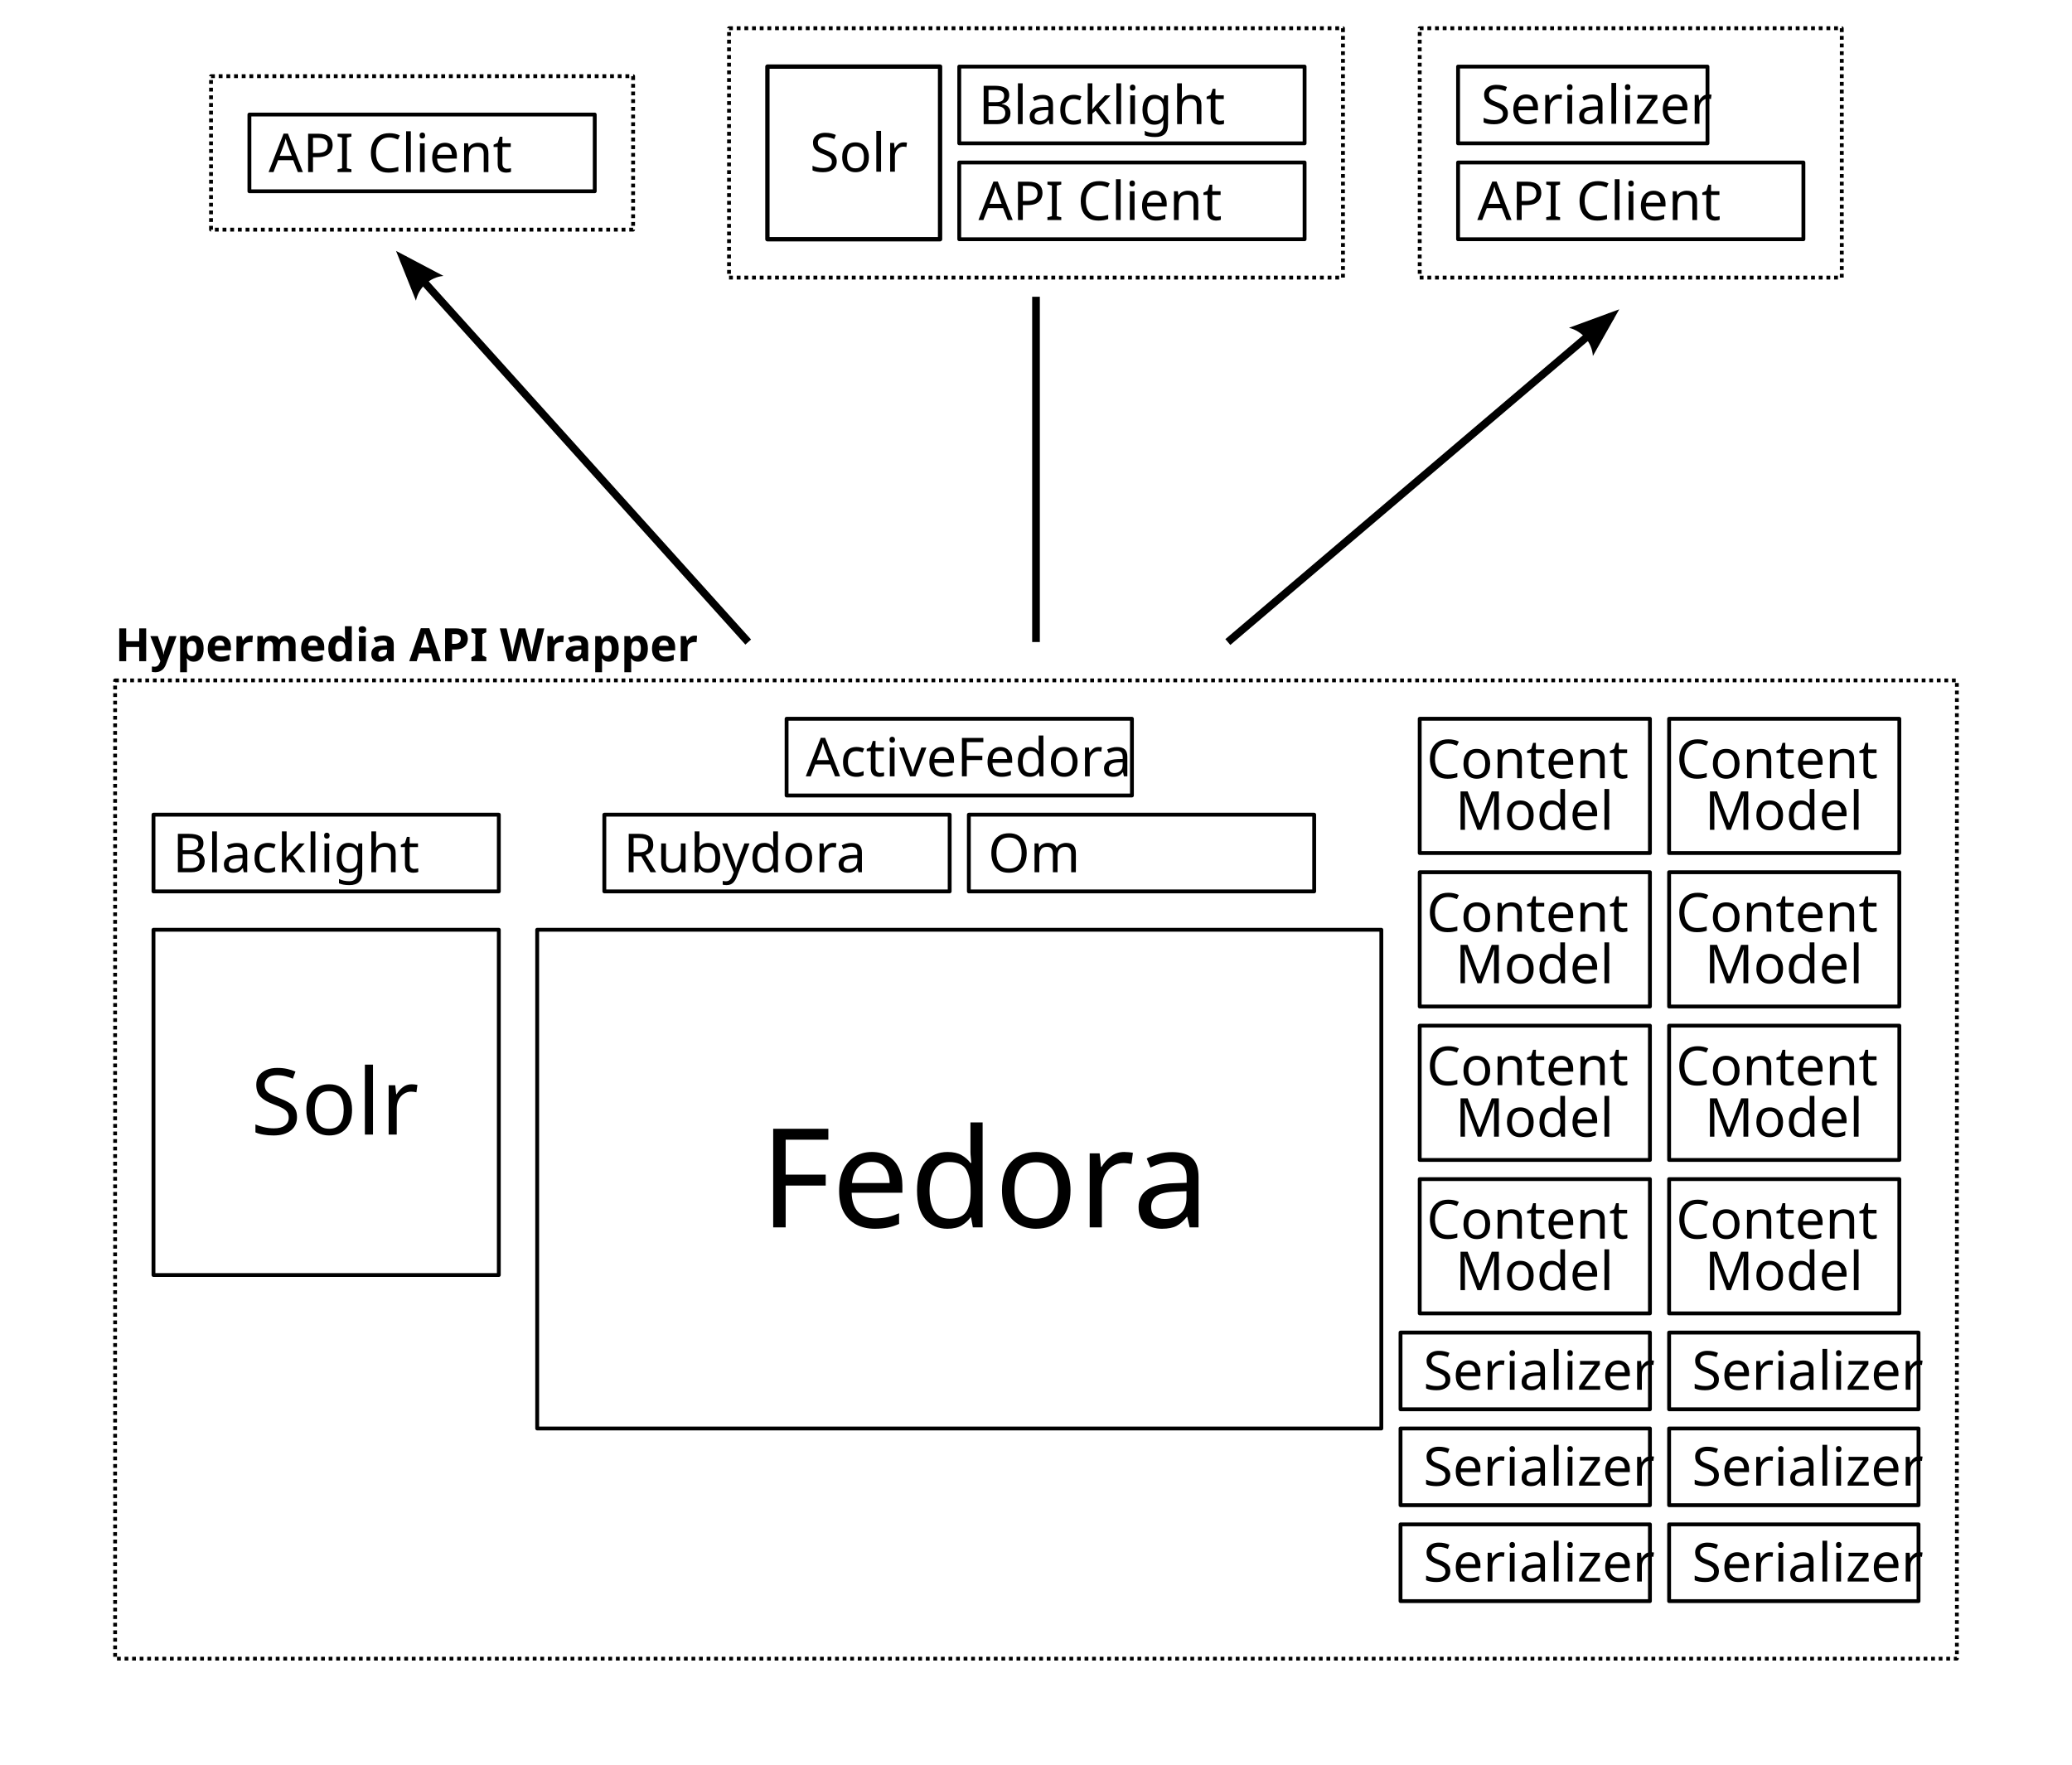
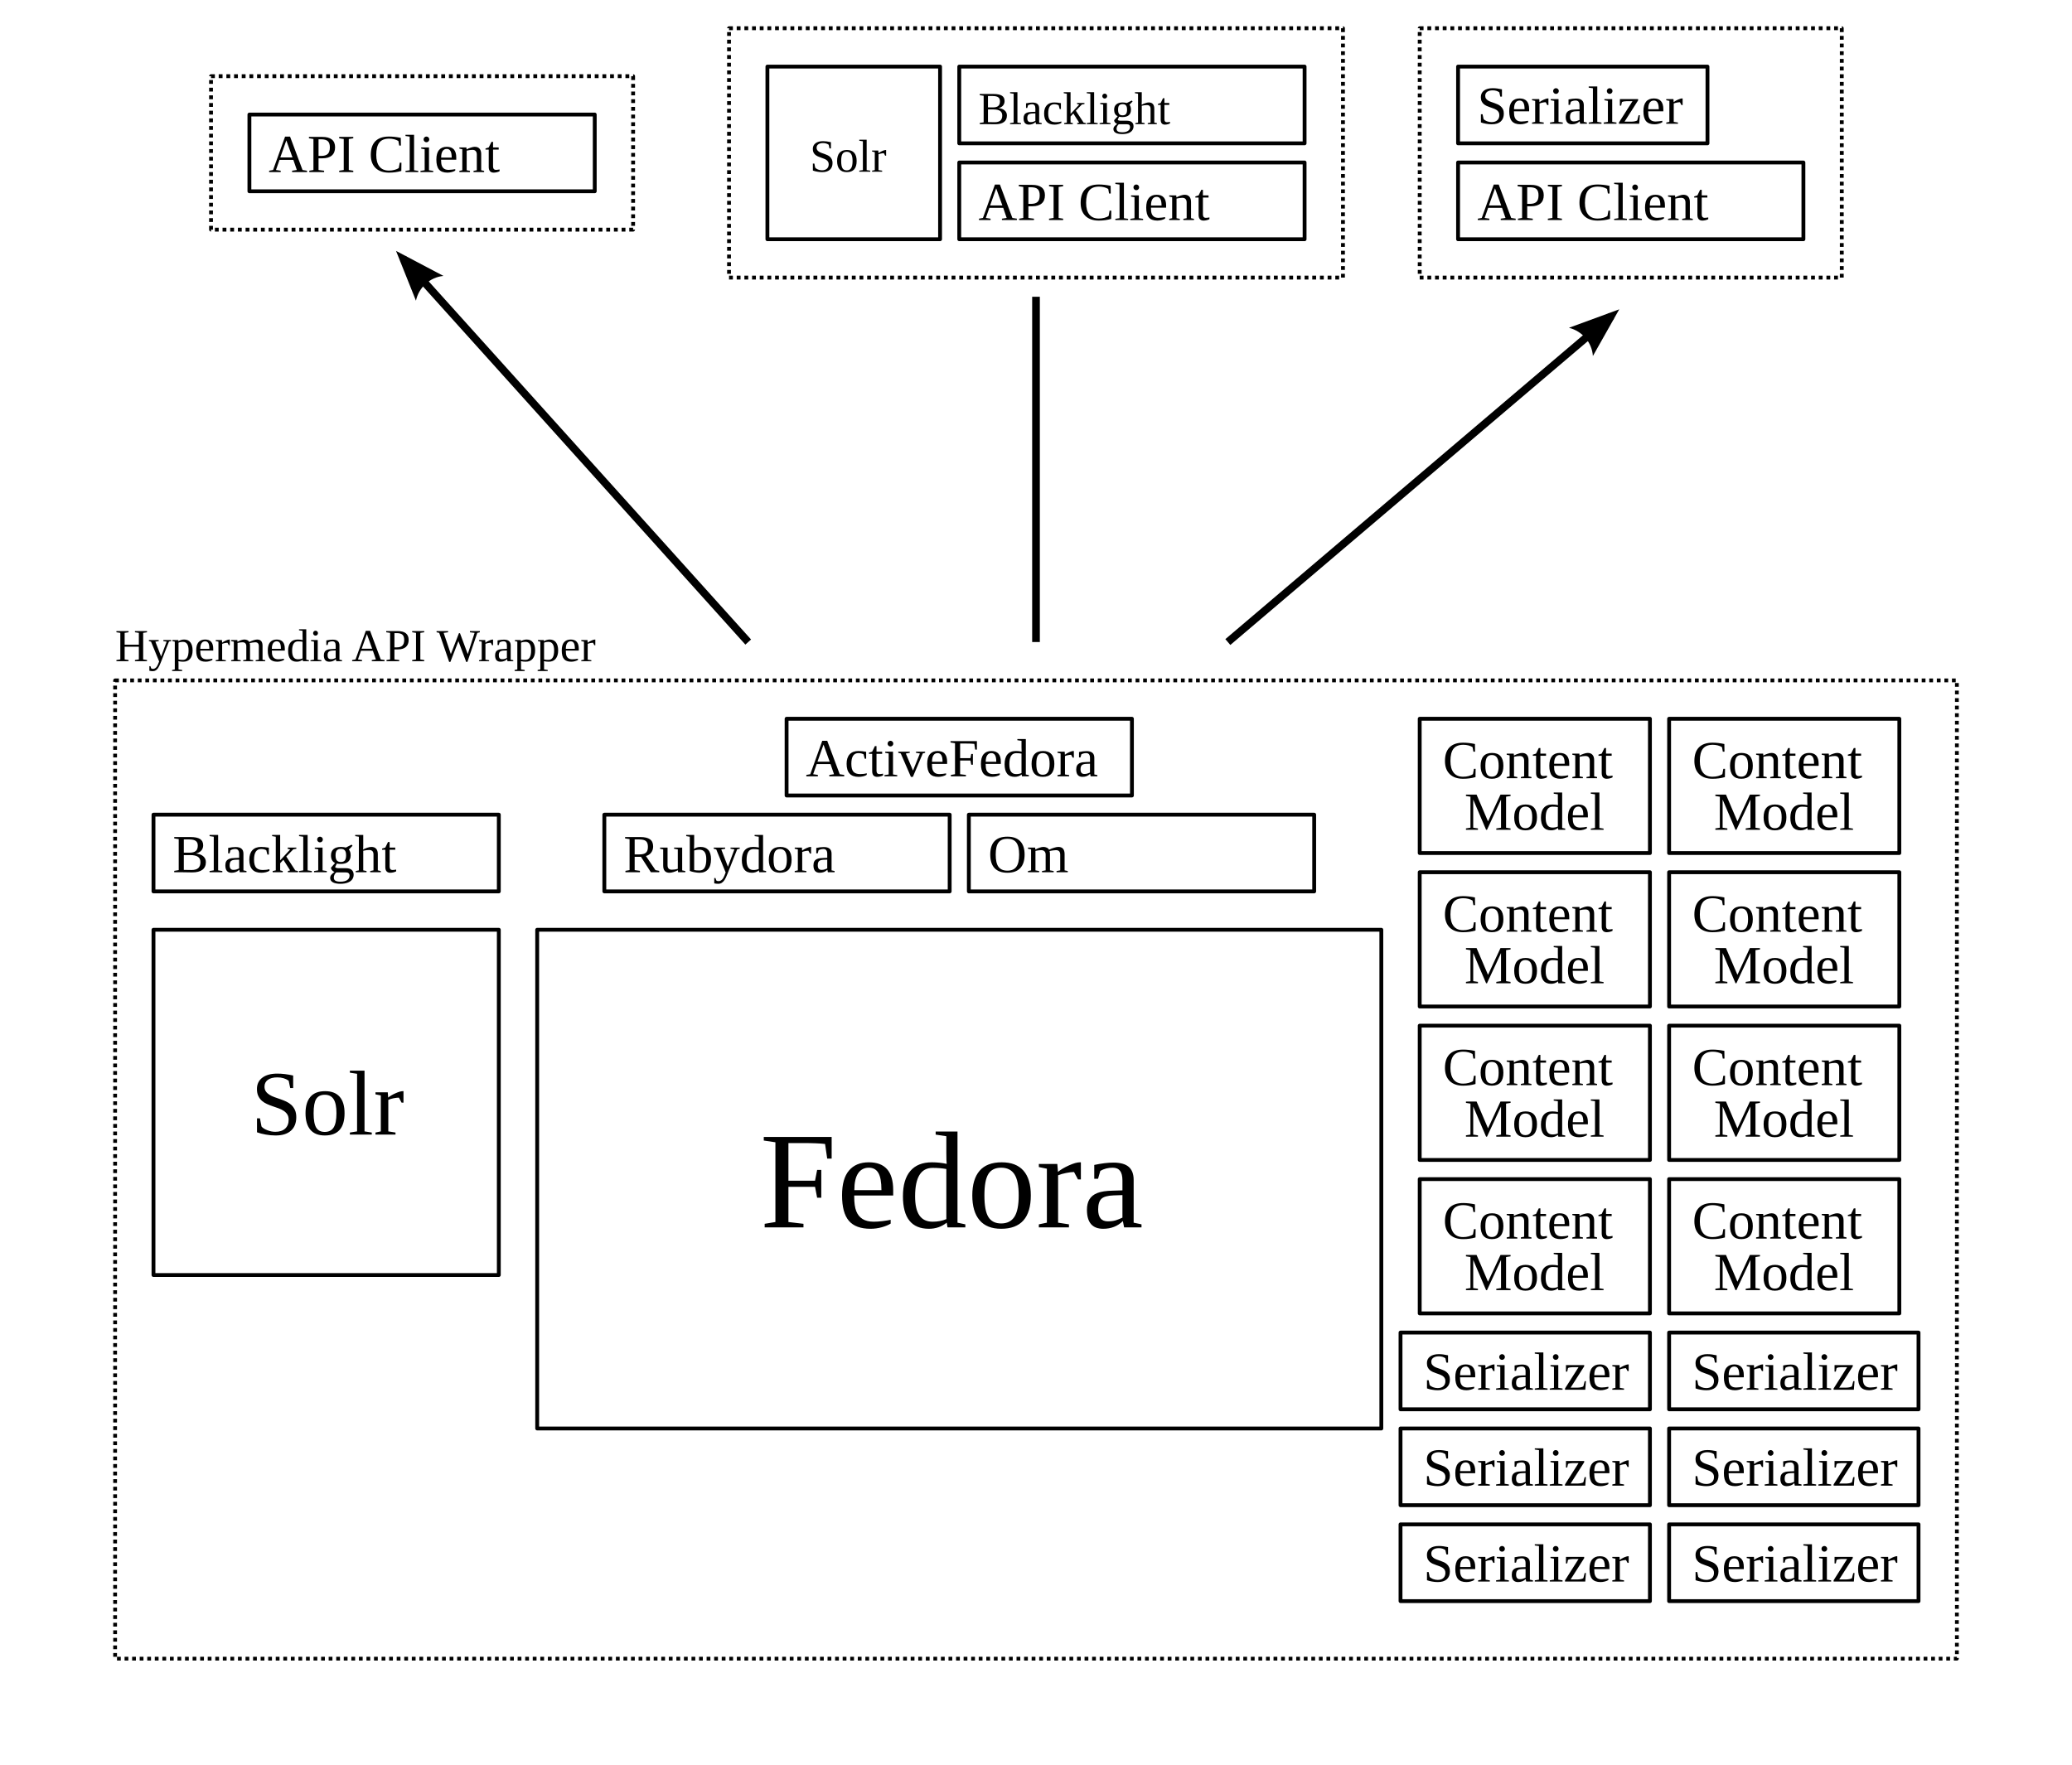
- <svg xmlns="http://www.w3.org/2000/svg" version="1.2" width="540" height="460">
+ <svg xmlns="http://www.w3.org/2000/svg" version="1.2" viewBox="0 0 540 460">
  <defs>
+     <style>.t,.c{font-size: 14px}.c{text-anchor:middle}.b{fill:none;stroke-linejoin:round}</style>
    <marker orient="auto" id="a" overflow="visible">
      <path d="M8.719 4.034L-2.207.016 8.719-4.002c-1.746 2.372-1.736 5.618 0 8.036z" transform="scale(.6)" fill-rule="evenodd" stroke-width=".625" stroke-linejoin="round" />
    </marker>
    <marker orient="auto" id="b" overflow="visible">
      <path d="M8.719 4.034L-2.207.016 8.719-4.002c-1.746 2.372-1.736 5.618 0 8.036z" transform="scale(-.6)" fill-rule="evenodd" stroke-width=".625" stroke-linejoin="round" />
    </marker>
  </defs>
-   <text x="250.354" y="813.248" style="text-align:start;line-height:123%;-inkscape-font-specification:Myriad Pro" font-size="24" font-weight="400" letter-spacing="0" word-spacing="0" font-family="Myriad Pro" transform="translate(-185 -517.5)">
-     <tspan x="250.354" y="813.248">Solr</tspan>
+   <path class="b" stroke="#000" d="M40 242.36h90v90H40z" />
+   <text x="65.354" y="295.748" font-size="24">Solr</text>
+   <path class="b" stroke="#000" d="M140 242.36h220v130H140z" />
+   <text x="198.023" y="319.942" font-size="36">Fedora</text>
+   <path class="b" stroke="#000" d="M370 187.36h60v35h-60z" />
+   <text class="c" x="399.924" y="202.858">
+     <tspan x="399.924" y="202.858">Content</tspan>
+     <tspan x="399.924" y="216.298">Model</tspan>
  </text>
-   <path fill="none" stroke="#000" stroke-linejoin="round" d="M40 242.36h90v90H40z" />
-   <text x="218.023" y="817.442" style="text-align:start;line-height:123%;-inkscape-font-specification:Myriad Pro" font-size="36" font-weight="400" letter-spacing="0" word-spacing="0" font-family="Myriad Pro" transform="translate(-20 -497.5)">
-     <tspan x="218.023" y="817.442">Fedora</tspan>
+   <path class="b" stroke="#000" d="M370 227.36h60v35h-60z" />
+   <text class="c" x="399.924" y="242.858">
+     <tspan x="399.924" y="242.858">Content</tspan>
+     <tspan x="399.924" y="256.298">Model</tspan>
  </text>
-   <path fill="none" stroke="#000" stroke-linejoin="round" d="M140 242.36h220v130H140z" />
-   <text x="269.924" y="825.358" style="text-align:center;line-height:96%;-inkscape-font-specification:Myriad Pro" font-size="14" font-weight="400" letter-spacing="0" word-spacing="0" text-anchor="middle" font-family="Myriad Pro" transform="translate(130 -622.5)">
-     <tspan x="269.924" y="825.358">Content</tspan>
-     <tspan x="269.924" y="838.798">Model</tspan>
+   <path class="b" stroke="#000" d="M370 267.36h60v35h-60z" />
+   <text class="c" x="399.924" y="282.858">
+     <tspan x="399.924" y="282.858">Content</tspan>
+     <tspan x="399.924" y="296.298">Model</tspan>
  </text>
-   <path fill="none" stroke="#000" stroke-linejoin="round" d="M370 187.36h60v35h-60z" />
-   <text x="269.924" y="825.358" style="text-align:center;line-height:96%;-inkscape-font-specification:Myriad Pro" font-size="14" font-weight="400" letter-spacing="0" word-spacing="0" text-anchor="middle" font-family="Myriad Pro" transform="translate(130 -582.5)">
-     <tspan x="269.924" y="825.358">Content</tspan>
-     <tspan x="269.924" y="838.798">Model</tspan>
+   <path class="b" stroke="#000" d="M370 307.36h60v35h-60z" />
+   <text class="c" x="399.924" y="322.858">
+     <tspan x="399.924" y="322.858">Content</tspan>
+     <tspan x="399.924" y="336.298">Model</tspan>
  </text>
-   <path fill="none" stroke="#000" stroke-linejoin="round" d="M370 227.36h60v35h-60z" />
-   <text x="269.924" y="825.358" style="text-align:center;line-height:96%;-inkscape-font-specification:Myriad Pro" font-size="14" font-weight="400" letter-spacing="0" word-spacing="0" text-anchor="middle" font-family="Myriad Pro" transform="translate(130 -542.5)">
-     <tspan x="269.924" y="825.358">Content</tspan>
-     <tspan x="269.924" y="838.798">Model</tspan>
+   <path class="b" stroke="#000" d="M435 187.36h60v35h-60z" />
+   <text class="c" x="464.924" y="202.858">
+     <tspan x="464.924" y="202.858">Content</tspan>
+     <tspan x="464.924" y="216.298">Model</tspan>
  </text>
-   <path fill="none" stroke="#000" stroke-linejoin="round" d="M370 267.36h60v35h-60z" />
-   <text x="269.924" y="825.358" style="text-align:center;line-height:96%;-inkscape-font-specification:Myriad Pro" font-size="14" font-weight="400" letter-spacing="0" word-spacing="0" text-anchor="middle" font-family="Myriad Pro" transform="translate(130 -502.5)">
-     <tspan x="269.924" y="825.358">Content</tspan>
-     <tspan x="269.924" y="838.798">Model</tspan>
+   <path class="b" stroke="#000" d="M435 227.36h60v35h-60z" />
+   <text class="c" x="464.924" y="242.858">
+     <tspan x="464.924" y="242.858">Content</tspan>
+     <tspan x="464.924" y="256.298">Model</tspan>
  </text>
-   <path fill="none" stroke="#000" stroke-linejoin="round" d="M370 307.36h60v35h-60z" />
-   <text x="269.924" y="825.358" style="text-align:center;line-height:96%;-inkscape-font-specification:Myriad Pro" font-size="14" font-weight="400" letter-spacing="0" word-spacing="0" text-anchor="middle" font-family="Myriad Pro" transform="translate(195 -622.5)">
-     <tspan x="269.924" y="825.358">Content</tspan>
-     <tspan x="269.924" y="838.798">Model</tspan>
+   <path class="b" stroke="#000" d="M435 267.36h60v35h-60z" />
+   <text class="c" x="464.924" y="282.858">
+     <tspan x="464.924" y="282.858">Content</tspan>
+     <tspan x="464.924" y="296.298">Model</tspan>
  </text>
-   <path fill="none" stroke="#000" stroke-linejoin="round" d="M435 187.36h60v35h-60z" />
-   <text x="269.924" y="825.358" style="text-align:center;line-height:96%;-inkscape-font-specification:Myriad Pro" font-size="14" font-weight="400" letter-spacing="0" word-spacing="0" text-anchor="middle" font-family="Myriad Pro" transform="translate(195 -582.5)">
-     <tspan x="269.924" y="825.358">Content</tspan>
-     <tspan x="269.924" y="838.798">Model</tspan>
+   <path class="b" stroke="#000" d="M435 307.36h60v35h-60z" />
+   <text class="c" x="269.924" y="322.858">
+     <tspan x="464.924" y="322.858">Content</tspan>
+     <tspan x="464.924" y="336.298">Model</tspan>
  </text>
-   <path fill="none" stroke="#000" stroke-linejoin="round" d="M435 227.36h60v35h-60z" />
-   <text x="269.924" y="825.358" style="text-align:center;line-height:96%;-inkscape-font-specification:Myriad Pro" font-size="14" font-weight="400" letter-spacing="0" word-spacing="0" text-anchor="middle" font-family="Myriad Pro" transform="translate(195 -542.5)">
-     <tspan x="269.924" y="825.358">Content</tspan>
-     <tspan x="269.924" y="838.798">Model</tspan>
-   </text>
-   <path fill="none" stroke="#000" stroke-linejoin="round" d="M435 267.36h60v35h-60z" />
-   <text x="269.924" y="825.358" style="text-align:center;line-height:96%;-inkscape-font-specification:Myriad Pro" font-size="14" font-weight="400" letter-spacing="0" word-spacing="0" text-anchor="middle" font-family="Myriad Pro" transform="translate(195 -502.5)">
-     <tspan x="269.924" y="825.358">Content</tspan>
-     <tspan x="269.924" y="838.798">Model</tspan>
-   </text>
-   <path fill="none" stroke="#000" stroke-linejoin="round" d="M435 307.36h60v35h-60z" />
-   <text x="25.946" y="832.253" style="text-align:start;line-height:123%;-inkscape-font-specification:Myriad Pro" font-size="14" font-weight="400" letter-spacing="0" word-spacing="0" font-family="Myriad Pro" transform="translate(415 -470)">
-     <tspan x="25.946" y="832.253">Serializer</tspan>
-   </text>
-   <path fill="none" stroke="#000" stroke-linejoin="round" d="M435 347.36h65v20h-65z" />
-   <text x="25.946" y="832.253" style="text-align:start;line-height:123%;-inkscape-font-specification:Myriad Pro" font-size="14" font-weight="400" letter-spacing="0" word-spacing="0" font-family="Myriad Pro" transform="translate(415 -445)">
-     <tspan x="25.946" y="832.253">Serializer</tspan>
-   </text>
-   <path fill="none" stroke="#000" stroke-linejoin="round" d="M435 372.36h65v20h-65z" />
-   <text x="25.946" y="832.253" style="text-align:start;line-height:123%;-inkscape-font-specification:Myriad Pro" font-size="14" font-weight="400" letter-spacing="0" word-spacing="0" font-family="Myriad Pro" transform="translate(415 -420)">
-     <tspan x="25.946" y="832.253">Serializer</tspan>
-   </text>
-   <path fill="none" stroke="#000" stroke-linejoin="round" d="M435 397.36h65v20h-65z" />
-   <text x="25.946" y="832.253" style="text-align:start;line-height:123%;-inkscape-font-specification:Myriad Pro" font-size="14" font-weight="400" letter-spacing="0" word-spacing="0" font-family="Myriad Pro" transform="translate(345 -470)">
-     <tspan x="25.946" y="832.253">Serializer</tspan>
-   </text>
-   <path fill="none" stroke="#000" stroke-linejoin="round" d="M365 347.36h65v20h-65z" />
-   <g>
-     <text x="25.946" y="832.253" style="text-align:start;line-height:123%;-inkscape-font-specification:Myriad Pro" font-size="14" font-weight="400" letter-spacing="0" word-spacing="0" font-family="Myriad Pro" transform="translate(345 -445)">
-       <tspan x="25.946" y="832.253">Serializer</tspan>
-     </text>
-     <path fill="none" stroke="#000" stroke-linejoin="round" d="M365 372.36h65v20h-65z" />
-   </g>
-   <g>
-     <text x="25.946" y="832.253" style="text-align:start;line-height:123%;-inkscape-font-specification:Myriad Pro" font-size="14" font-weight="400" letter-spacing="0" word-spacing="0" font-family="Myriad Pro" transform="translate(345 -420)">
-       <tspan x="25.946" y="832.253">Serializer</tspan>
-     </text>
-     <path fill="none" stroke="#000" stroke-linejoin="round" d="M365 397.36h65v20h-65z" />
-   </g>
-   <g>
-     <path fill="none" stroke="#000" stroke-linejoin="round" d="M40 212.36h90v20H40z" />
-     <text x="25" y="647.36" style="text-align:start;line-height:123%;-inkscape-font-specification:Myriad Pro" font-size="14" font-weight="400" letter-spacing="0" word-spacing="0" font-family="Myriad Pro" transform="translate(20 -420)">
-       <tspan x="25" y="647.36">Blacklight</tspan>
-     </text>
-   </g>
-   <g>
-     <text x="25" y="672.36" style="text-align:start;line-height:123%;-inkscape-font-specification:Myriad Pro" font-size="14" font-weight="400" letter-spacing="0" word-spacing="0" font-family="Myriad Pro" transform="translate(232.5 -445)">
-       <tspan x="25" y="672.36">Om</tspan>
-     </text>
-     <path fill="none" stroke="#000" stroke-linejoin="round" d="M252.5 212.36h90v20h-90z" />
-   </g>
-   <g>
-     <text x="25" y="722.36" style="text-align:start;line-height:123%;-inkscape-font-specification:Myriad Pro" font-size="14" font-weight="400" letter-spacing="0" word-spacing="0" font-family="Myriad Pro" transform="translate(137.5 -495)">
-       <tspan x="25" y="722.36">Rubydora</tspan>
-     </text>
-     <path fill="none" stroke="#000" stroke-linejoin="round" d="M157.5 212.36h90v20h-90z" />
-   </g>
-   <g>
-     <text x="25" y="697.36" style="text-align:start;line-height:123%;-inkscape-font-specification:Myriad Pro" font-size="14" font-weight="400" letter-spacing="0" word-spacing="0" font-family="Myriad Pro" transform="translate(185 -495)">
-       <tspan x="25" y="697.36">ActiveFedora</tspan>
-     </text>
-     <path fill="none" stroke="#000" stroke-linejoin="round" d="M205 187.36h90v20h-90z" />
-   </g>
+   <path class="b" stroke="#000" d="M435 347.36h65v20h-65z" />
+   <text class="t" x="440.946" y="362.253">Serializer</text>
+   <path class="b" stroke="#000" d="M435 372.36h65v20h-65z" />
+   <text class="t" x="440.946" y="387.253">Serializer</text>
+   <path class="b" stroke="#000" d="M435 397.36h65v20h-65z" />
+   <text class="t" x="440.946" y="412.253">Serializer</text>
+   <path class="b" stroke="#000" d="M365 347.36h65v20h-65z" />
+   <text class="t" x="370.946" y="362.253">Serializer</text>
+   <path class="b" stroke="#000" d="M365 372.36h65v20h-65z" />
+   <text class="t" x="370.946" y="387.253">Serializer</text>
+   <path class="b" stroke="#000" d="M365 397.36h65v20h-65z" />
+   <text class="t" x="370.946" y="412.253">Serializer</text>
+   <path class="b" stroke="#000" d="M40 212.36h90v20H40z" />
+   <text class="t" x="45" y="227.36">Blacklight</text>
+   <path class="b" stroke="#000" d="M252.5 212.36h90v20h-90z" />
+   <text class="t" x="257.5" y="227.36">Om</text>
+   <path class="b" stroke="#000" d="M157.5 212.36h90v20h-90z" />
+   <text class="t" x="162.5" y="227.36">Rubydora</text>
+   <path class="b" stroke="#000" d="M205 187.36h90v20h-90z" />
+   <text class="t" x="210" y="202.36">ActiveFedora</text>
  <path fill="none" stroke="#000" stroke-width=".985" stroke-linejoin="round" stroke-dasharray=".985,.985" d="M30 177.36h480v255H30z" />
-   <text x="30" y="782.36" style="text-align:start;line-height:123%;-inkscape-font-specification:Myriad Pro Bold" font-size="12" font-weight="700" letter-spacing="0" word-spacing="0" font-family="Myriad Pro" transform="translate(0 -610)">
-     <tspan x="30" y="782.36">Hypermedia API Wrapper</tspan>
-   </text>
-   <g>
-     <path fill="none" stroke="#000" stroke-linejoin="round" d="M65 29.86h90v20H65z" />
-     <text x="35" y="647.36" style="text-align:start;line-height:123%;-inkscape-font-specification:Myriad Pro" font-size="14" font-weight="400" letter-spacing="0" word-spacing="0" font-family="Myriad Pro" transform="translate(35 -602.5)">
-       <tspan x="35" y="647.36">API Client</tspan>
-     </text>
-     <path fill="none" stroke="#000" stroke-linejoin="round" stroke-dasharray="1,1" d="M55 19.86h110v40H55z" />
-   </g>
-   <g>
-     <path fill="none" stroke="#000" stroke-linejoin="round" d="M250 42.36h90v20h-90z" />
-     <text x="165" y="702.36" style="text-align:start;line-height:123%;-inkscape-font-specification:Myriad Pro" font-size="14" font-weight="400" letter-spacing="0" word-spacing="0" font-family="Myriad Pro" transform="translate(90 -645)">
-       <tspan x="165" y="702.36">API Client</tspan>
-     </text>
-     <path fill="none" stroke="#000" stroke-linejoin="round" stroke-dasharray="1,1" d="M190 7.36h160v65H190z" />
-     <path fill="none" stroke="#000" stroke-linejoin="round" d="M250 17.36h90v20h-90z" />
-     <text x="25" y="647.36" style="text-align:start;line-height:123%;-inkscape-font-specification:Myriad Pro" font-size="14" font-weight="400" letter-spacing="0" word-spacing="0" font-family="Myriad Pro" transform="translate(230 -615)">
-       <tspan x="25" y="647.36">Blacklight</tspan>
-     </text>
-     <g>
-       <text x="258.54" y="809.753" style="text-align:start;line-height:123%;-inkscape-font-specification:Myriad Pro" font-size="15.75" font-weight="400" letter-spacing="0" word-spacing="0" font-family="Myriad Pro" transform="translate(-47.5 -765)">
-         <tspan x="258.54" y="809.753" font-size="14">Solr</tspan>
-       </text>
-       <path fill="none" stroke="#000" stroke-width="1.125" stroke-linejoin="round" d="M200 17.36h45v45h-45z" />
-     </g>
-   </g>
-   <g>
-     <path fill="none" stroke="#000" stroke-linejoin="round" d="M380 42.36h90v20h-90z" />
-     <text x="35" y="647.36" style="text-align:start;line-height:123%;-inkscape-font-specification:Myriad Pro" font-size="14" font-weight="400" letter-spacing="0" word-spacing="0" font-family="Myriad Pro" transform="translate(350 -590)">
-       <tspan x="35" y="647.36">API Client</tspan>
-     </text>
-     <path fill="none" stroke="#000" stroke-linejoin="round" stroke-dasharray="1,1" d="M370 7.36h110v65H370z" />
-     <g>
-       <text x="25.946" y="832.253" style="text-align:start;line-height:123%;-inkscape-font-specification:Myriad Pro" font-size="14" font-weight="400" letter-spacing="0" word-spacing="0" font-family="Myriad Pro" transform="translate(360 -800)">
-         <tspan x="25.946" y="832.253">Serializer</tspan>
-       </text>
-       <path fill="none" stroke="#000" stroke-linejoin="round" d="M380 17.36h65v20h-65z" />
-     </g>
-   </g>
+   <text x="30" y="172.36" font-size="12">Hypermedia API Wrapper</text>
+   <path class="b" stroke="#000" stroke-dasharray="1,1" d="M55 19.86h110v40H55z" />
+   <path class="b" stroke="#000" d="M65 29.86h90v20H65z" />
+   <text class="t" x="70" y="44.86">API Client</text>
+   <path class="b" stroke="#000" stroke-dasharray="1,1" d="M190 7.36h160v65H190z" />
+   <path class="b" stroke="#000" d="M200 17.36h45v45h-45z" />
+   <text x="211.04" y="44.753">Solr</text>
+   <path class="b" stroke="#000" d="M250 17.36h90v20h-90z" />
+   <text x="255" y="32.36">Blacklight</text>
+   <path class="b" stroke="#000" d="M250 42.36h90v20h-90z" />
+   <text class="t" x="255" y="57.36">API Client</text>
+   <path class="b" stroke="#000" stroke-dasharray="1,1" d="M370 7.36h110v65H370z" />
+   <path class="b" stroke="#000" d="M380 17.36h65v20h-65z" />
+   <text class="t" x="385" y="32.253">Serializer</text>
+   <path class="b" stroke="#000" d="M380 42.36h90v20h-90z" />
+   <text class="t" x="385" y="57.36">API Client</text>
  <path d="M105 120l90 100M270 130v90M320 220l100-85" transform="translate(0 -52.64)" fill="none" stroke="#000" stroke-width="2" marker-start="url(#a)" marker-end="url(#b)" />
</svg>
